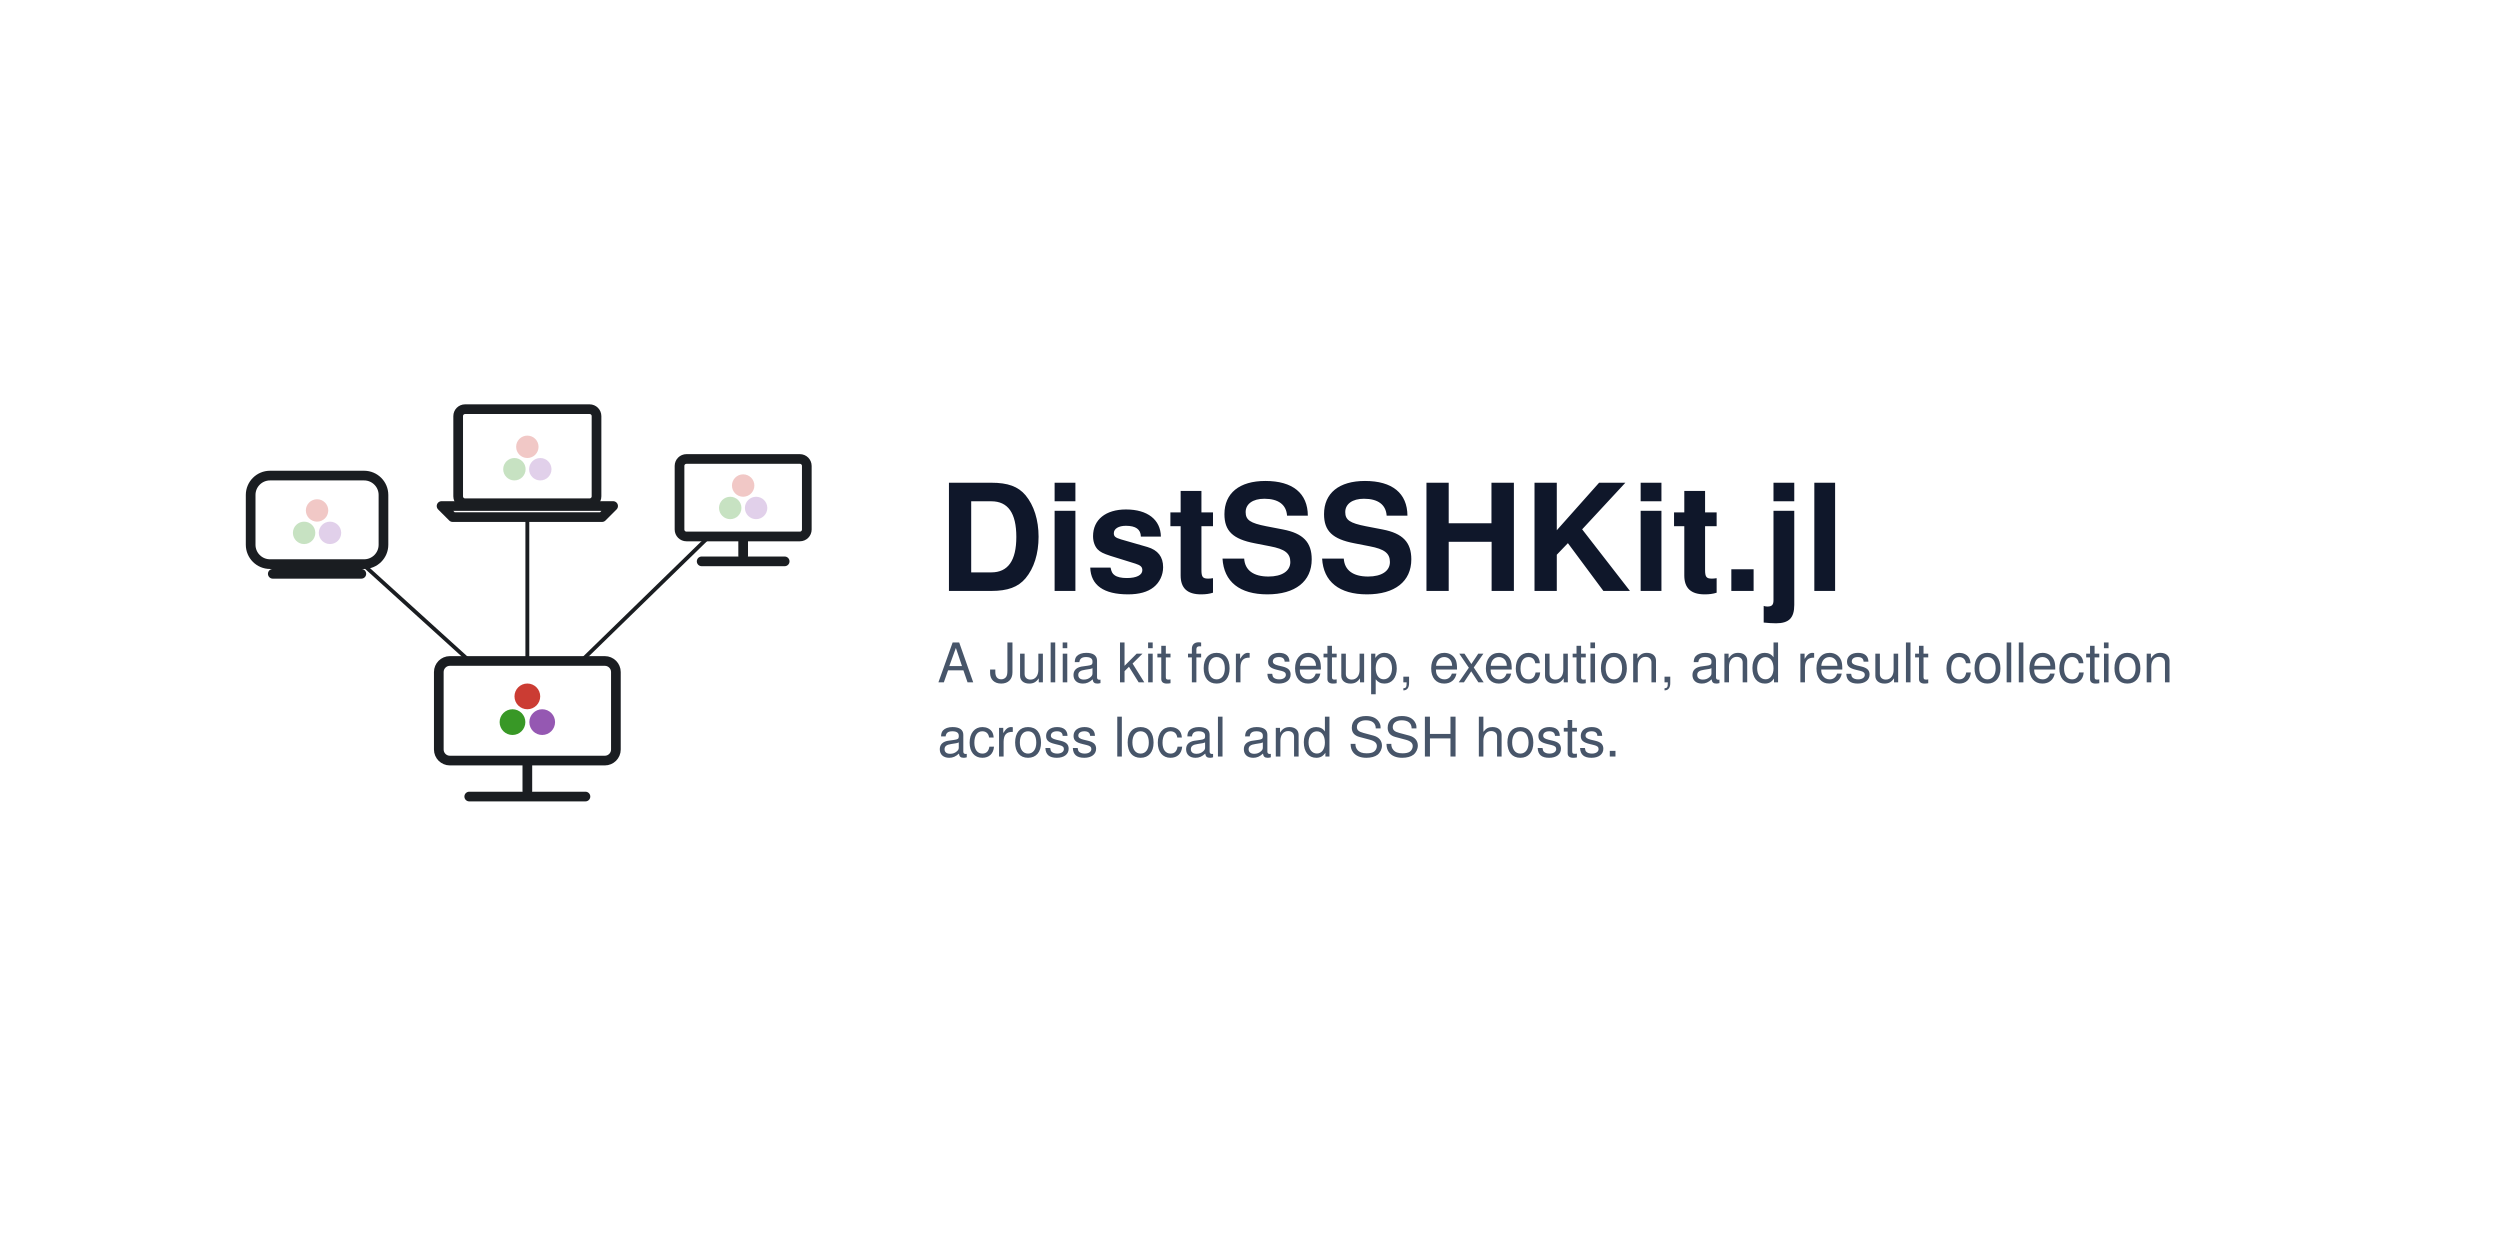
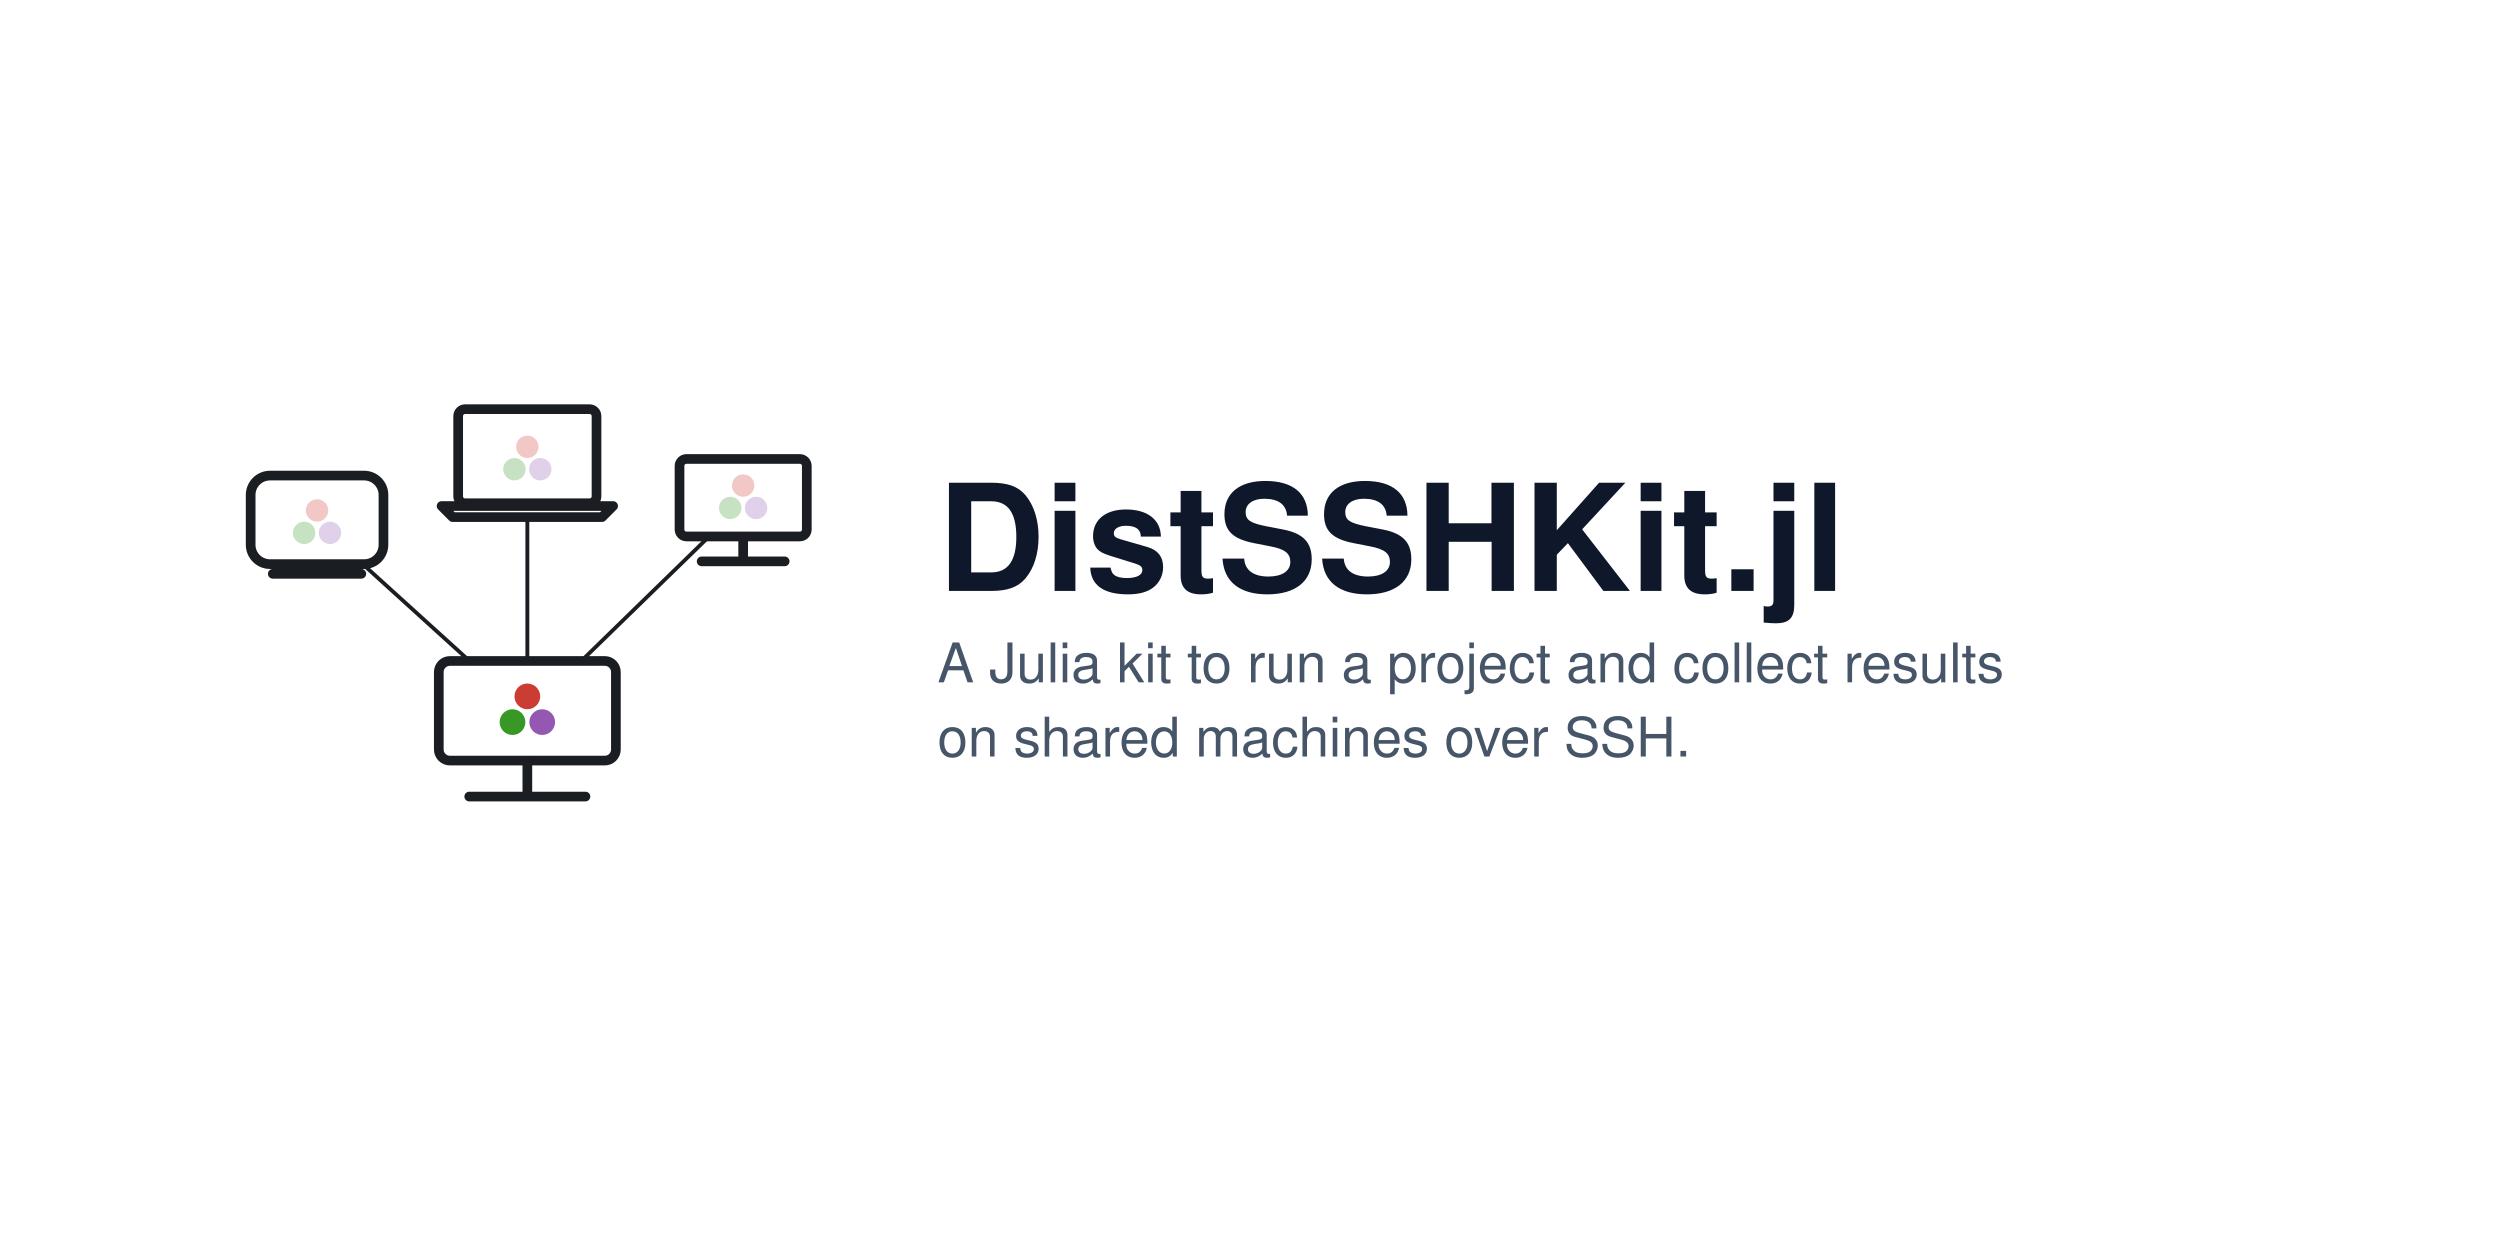
<svg xmlns="http://www.w3.org/2000/svg" width="1280" height="640" viewBox="0 0 1280 640">
  <rect width="1280" height="640" fill="#ffffff" />
  <svg x="100" y="150" width="340" height="340" viewBox="0 26 240 240">
    <defs>
      <filter id="dot-glow" x="-100%" y="-100%" width="300%" height="300%">
        <feGaussianBlur in="SourceGraphic" stdDeviation="1.6" result="b" />
        <feMerge>
          <feMergeNode in="b" />
          <feMergeNode in="SourceGraphic" />
        </feMerge>
      </filter>
      <style>
      .stroke {
        fill: none;
        stroke: #1a1d21;
        stroke-width: 3.5;
        stroke-linecap: round;
        stroke-linejoin: round;
      }
      .link {
        stroke: #1a1d21;
        stroke-width: 1.4;
        stroke-linecap: round;
        fill: none;
      }
      .pkt { filter: url(#dot-glow); }
      .pkt-data {
        fill: #1a1d21;
        /* no glow — quieter than outbound Julia packets */
      }
      .attach { fill: none; stroke: none; }
      @media (prefers-reduced-motion: reduce) {
        .pkt, .pkt-data { display: none; }
      }
    </style>
      <g id="laptop-body">
        <rect class="stroke" x="-25" y="-22" width="50" height="34" rx="2.5" />
        <path class="stroke" d="M-31,13 L31,13 L27,17 L-27,17 Z" />
        <circle class="attach" id="attach-laptop" cx="0" cy="-3" r="0" />
      </g>
      <g id="minibox-body">
        <rect class="stroke" x="-24" y="-16" width="48" height="32" rx="7" />
        <line class="stroke" x1="-16" y1="19.5" x2="16" y2="19.5" />
        <circle class="attach" id="attach-minibox" cx="0" cy="2" r="0" />
      </g>
      <g id="desktop-body">
        <rect class="stroke" x="-23" y="-22" width="46" height="28" rx="2.5" />
        <line class="stroke" x1="0" y1="7" x2="0" y2="13" />
        <line class="stroke" x1="-15" y1="15" x2="15" y2="15" />
        <circle class="attach" id="attach-desktop" cx="0" cy="-7" r="0" />
      </g>
      <g id="master-body">
        <rect class="stroke" x="-32" y="-25" width="64" height="36" rx="4" />
        <line class="stroke" x1="0" y1="12" x2="0" y2="22" />
        <line class="stroke" x1="-21" y1="24" x2="21" y2="24" />
        <circle class="attach" id="attach-master-l" cx="0" cy="-6" r="0" />
        <circle class="attach" id="attach-master-c" cx="0" cy="-6" r="0" />
        <circle class="attach" id="attach-master-r" cx="0" cy="-6" r="0" />
      </g>
      <g id="juliadot">
        <circle cx="0" cy="-5.4" r="4.05" fill="#cb3c33" />
        <circle cx="-4.677" cy="2.7" r="4.05" fill="#389826" />
        <circle cx="4.677" cy="2.7" r="4.05" fill="#9558b2" />
      </g>
      <g id="juliadot-lg">
        <circle cx="0" cy="-6.2" r="4.65" fill="#cb3c33" />
        <circle cx="-5.369" cy="3.1" r="4.65" fill="#389826" />
        <circle cx="5.369" cy="3.1" r="4.65" fill="#9558b2" />
      </g>
      <g id="remote-dots">
        <circle cx="0" cy="-5.4" r="4.05" fill="#cb3c33" fill-opacity="0.28">
          <animate attributeName="fill-opacity" begin="2.9s" dur="0.4s" values="0.28;1" fill="freeze" calcMode="spline" keySplines="0.4 0 0.2 1" />
        </circle>
        <circle cx="-4.677" cy="2.7" r="4.05" fill="#389826" fill-opacity="0.28">
          <animate attributeName="fill-opacity" begin="3.6s" dur="0.4s" values="0.28;1" fill="freeze" calcMode="spline" keySplines="0.4 0 0.2 1" />
        </circle>
        <circle cx="4.677" cy="2.7" r="4.05" fill="#9558b2" fill-opacity="0.28">
          <animate attributeName="fill-opacity" begin="4.3s" dur="0.4s" values="0.28;1" fill="freeze" calcMode="spline" keySplines="0.4 0 0.2 1" />
        </circle>
      </g>
      <g id="master-dots">
        <circle cx="0" cy="-6.2" r="4.65" fill="#cb3c33" opacity="1">
          <animate attributeName="opacity" begin="7.2s" dur="0.55s" values="1;0.15;1;0.3;1" keyTimes="0;0.22;0.45;0.7;1" calcMode="spline" keySplines="0.3 0 0.2 1; 0.3 0 0.2 1; 0.3 0 0.2 1; 0.3 0 0.2 1" fill="freeze" />
          <animate attributeName="r" begin="7.2s" dur="0.55s" values="4.65;5.65;4.65;5.25;4.65" keyTimes="0;0.22;0.45;0.7;1" calcMode="spline" keySplines="0.3 0 0.2 1; 0.3 0 0.2 1; 0.3 0 0.2 1; 0.3 0 0.2 1" fill="freeze" />
        </circle>
        <circle cx="-5.369" cy="3.1" r="4.65" fill="#389826" opacity="1">
          <animate attributeName="opacity" begin="7.2s" dur="0.55s" values="1;0.15;1;0.3;1" keyTimes="0;0.22;0.45;0.7;1" calcMode="spline" keySplines="0.3 0 0.2 1; 0.3 0 0.2 1; 0.3 0 0.2 1; 0.3 0 0.2 1" fill="freeze" />
          <animate attributeName="r" begin="7.2s" dur="0.55s" values="4.65;5.65;4.65;5.25;4.65" keyTimes="0;0.22;0.45;0.7;1" calcMode="spline" keySplines="0.3 0 0.2 1; 0.3 0 0.2 1; 0.3 0 0.2 1; 0.3 0 0.2 1" fill="freeze" />
        </circle>
        <circle cx="5.369" cy="3.1" r="4.65" fill="#9558b2" opacity="1">
          <animate attributeName="opacity" begin="7.2s" dur="0.55s" values="1;0.15;1;0.3;1" keyTimes="0;0.22;0.45;0.7;1" calcMode="spline" keySplines="0.3 0 0.2 1; 0.3 0 0.2 1; 0.3 0 0.2 1; 0.3 0 0.2 1" fill="freeze" />
          <animate attributeName="r" begin="7.2s" dur="0.55s" values="4.65;5.65;4.65;5.25;4.65" keyTimes="0;0.22;0.45;0.7;1" calcMode="spline" keySplines="0.3 0 0.2 1; 0.3 0 0.2 1; 0.3 0 0.2 1; 0.3 0 0.2 1" fill="freeze" />
        </circle>
      </g>
    </defs>
    <g id="hub" transform="translate(120, 178)">
      <path id="link-l" fill="none" stroke="none" d="M0,0 L-76,-69">
        <animate attributeName="d" fill="freeze" calcMode="spline" begin="0s" dur="12s" keyTimes="0;0.08;0.16;0.24;0.32;0.4;0.48;0.56;0.64;0.72;0.8;0.88;1" keySplines="0.45 0 0.55 1; 0.45 0 0.55 1; 0.45 0 0.55 1; 0.45 0 0.55 1; 0.45 0 0.55 1; 0.45 0 0.55 1; 0.45 0 0.55 1; 0.45 0 0.55 1; 0.45 0 0.55 1; 0.45 0 0.55 1; 0.45 0 0.55 1; 0.45 0 0.55 1" values="M0,0 L-76,-69;M0,0 L-76,-76;M0,0 L-76,-69;M0,0 L-76,-75;M0,0 L-76,-69;M0,0 L-76,-74;M0,0 L-76,-69;M0,0 L-76,-72.5;M0,0 L-76,-69;M0,0 L-76,-71;M0,0 L-76,-69;M0,0 L-76,-69.8;M0,0 L-76,-69" />
      </path>
      <path id="link-t" fill="none" stroke="none" d="M0,0 L0,-92">
        <animate attributeName="d" fill="freeze" calcMode="spline" begin="0.25s" dur="12s" keyTimes="0;0.08;0.16;0.24;0.32;0.4;0.48;0.56;0.64;0.72;0.8;0.88;1" keySplines="0.45 0 0.55 1; 0.45 0 0.55 1; 0.45 0 0.55 1; 0.45 0 0.55 1; 0.45 0 0.55 1; 0.45 0 0.55 1; 0.45 0 0.55 1; 0.45 0 0.55 1; 0.45 0 0.55 1; 0.45 0 0.55 1; 0.45 0 0.55 1; 0.45 0 0.55 1" values="M0,0 L0,-92;M0,0 L0,-99;M0,0 L0,-92;M0,0 L0,-98;M0,0 L0,-92;M0,0 L0,-97;M0,0 L0,-92;M0,0 L0,-95.5;M0,0 L0,-92;M0,0 L0,-94;M0,0 L0,-92;M0,0 L0,-92.8;M0,0 L0,-92" />
      </path>
      <path id="link-r" fill="none" stroke="none" d="M0,0 L78,-76">
        <animate attributeName="d" fill="freeze" calcMode="spline" begin="0.5s" dur="12s" keyTimes="0;0.08;0.16;0.24;0.32;0.4;0.48;0.56;0.64;0.72;0.8;0.88;1" keySplines="0.45 0 0.55 1; 0.45 0 0.55 1; 0.45 0 0.55 1; 0.45 0 0.55 1; 0.45 0 0.55 1; 0.45 0 0.55 1; 0.45 0 0.55 1; 0.45 0 0.55 1; 0.45 0 0.55 1; 0.45 0 0.55 1; 0.45 0 0.55 1; 0.45 0 0.55 1" values="M0,0 L78,-76;M0,0 L78,-83;M0,0 L78,-76;M0,0 L78,-82;M0,0 L78,-76;M0,0 L78,-81;M0,0 L78,-76;M0,0 L78,-79.5;M0,0 L78,-76;M0,0 L78,-78;M0,0 L78,-76;M0,0 L78,-76.8;M0,0 L78,-76" />
      </path>
      <circle class="pkt" r="3.5" fill="#cb3c33" opacity="0">
        <animate attributeName="opacity" begin="2.4s" dur="0.5s" values="0;1;1;0" keyTimes="0;0.12;0.88;1" fill="freeze" />
        <animateMotion begin="2.4s" dur="0.5s" fill="freeze" keyPoints="0.20;0.78" keyTimes="0;1" calcMode="linear">
          <mpath href="#link-l" />
        </animateMotion>
      </circle>
      <circle class="pkt" r="3.5" fill="#389826" opacity="0">
        <animate attributeName="opacity" begin="3.1s" dur="0.5s" values="0;1;1;0" keyTimes="0;0.12;0.88;1" fill="freeze" />
        <animateMotion begin="3.1s" dur="0.5s" fill="freeze" keyPoints="0.20;0.78" keyTimes="0;1" calcMode="linear">
          <mpath href="#link-l" />
        </animateMotion>
      </circle>
      <circle class="pkt" r="3.5" fill="#9558b2" opacity="0">
        <animate attributeName="opacity" begin="3.8s" dur="0.5s" values="0;1;1;0" keyTimes="0;0.12;0.88;1" fill="freeze" />
        <animateMotion begin="3.8s" dur="0.5s" fill="freeze" keyPoints="0.20;0.78" keyTimes="0;1" calcMode="linear">
          <mpath href="#link-l" />
        </animateMotion>
      </circle>
      <circle class="pkt" r="3.5" fill="#cb3c33" opacity="0">
        <animate attributeName="opacity" begin="2.4s" dur="0.5s" values="0;1;1;0" keyTimes="0;0.12;0.88;1" fill="freeze" />
        <animateMotion begin="2.4s" dur="0.5s" fill="freeze" keyPoints="0.20;0.78" keyTimes="0;1" calcMode="linear">
          <mpath href="#link-t" />
        </animateMotion>
      </circle>
      <circle class="pkt" r="3.5" fill="#389826" opacity="0">
        <animate attributeName="opacity" begin="3.1s" dur="0.5s" values="0;1;1;0" keyTimes="0;0.12;0.88;1" fill="freeze" />
        <animateMotion begin="3.1s" dur="0.5s" fill="freeze" keyPoints="0.20;0.78" keyTimes="0;1" calcMode="linear">
          <mpath href="#link-t" />
        </animateMotion>
      </circle>
      <circle class="pkt" r="3.5" fill="#9558b2" opacity="0">
        <animate attributeName="opacity" begin="3.8s" dur="0.5s" values="0;1;1;0" keyTimes="0;0.12;0.88;1" fill="freeze" />
        <animateMotion begin="3.8s" dur="0.5s" fill="freeze" keyPoints="0.20;0.78" keyTimes="0;1" calcMode="linear">
          <mpath href="#link-t" />
        </animateMotion>
      </circle>
      <circle class="pkt" r="3.5" fill="#cb3c33" opacity="0">
        <animate attributeName="opacity" begin="2.4s" dur="0.5s" values="0;1;1;0" keyTimes="0;0.12;0.88;1" fill="freeze" />
        <animateMotion begin="2.4s" dur="0.5s" fill="freeze" keyPoints="0.20;0.78" keyTimes="0;1" calcMode="linear">
          <mpath href="#link-r" />
        </animateMotion>
      </circle>
      <circle class="pkt" r="3.5" fill="#389826" opacity="0">
        <animate attributeName="opacity" begin="3.1s" dur="0.5s" values="0;1;1;0" keyTimes="0;0.12;0.88;1" fill="freeze" />
        <animateMotion begin="3.1s" dur="0.5s" fill="freeze" keyPoints="0.20;0.78" keyTimes="0;1" calcMode="linear">
          <mpath href="#link-r" />
        </animateMotion>
      </circle>
      <circle class="pkt" r="3.5" fill="#9558b2" opacity="0">
        <animate attributeName="opacity" begin="3.8s" dur="0.5s" values="0;1;1;0" keyTimes="0;0.12;0.88;1" fill="freeze" />
        <animateMotion begin="3.8s" dur="0.5s" fill="freeze" keyPoints="0.20;0.78" keyTimes="0;1" calcMode="linear">
          <mpath href="#link-r" />
        </animateMotion>
      </circle>
      <circle class="pkt-data" r="2.2" opacity="0">
        <animate attributeName="opacity" begin="6.6s" dur="0.5s" values="0;0.45;0.45;0" keyTimes="0;0.12;0.88;1" fill="freeze" />
        <animateMotion begin="6.6s" dur="0.5s" fill="freeze" keyPoints="0.78;0.20" keyTimes="0;1" calcMode="linear">
          <mpath href="#link-l" />
        </animateMotion>
      </circle>
      <circle class="pkt-data" r="2.2" opacity="0">
        <animate attributeName="opacity" begin="6.6s" dur="0.5s" values="0;0.45;0.45;0" keyTimes="0;0.12;0.88;1" fill="freeze" />
        <animateMotion begin="6.6s" dur="0.5s" fill="freeze" keyPoints="0.78;0.20" keyTimes="0;1" calcMode="linear">
          <mpath href="#link-t" />
        </animateMotion>
      </circle>
      <circle class="pkt-data" r="2.2" opacity="0">
        <animate attributeName="opacity" begin="6.6s" dur="0.5s" values="0;0.45;0.45;0" keyTimes="0;0.12;0.88;1" fill="freeze" />
        <animateMotion begin="6.6s" dur="0.5s" fill="freeze" keyPoints="0.78;0.20" keyTimes="0;1" calcMode="linear">
          <mpath href="#link-r" />
        </animateMotion>
      </circle>
    </g>
    <g transform="translate(44, 108)">
      <g>
        <animateTransform attributeName="transform" type="translate" values="0 0;0 -7;0 0;0 -6;0 0;0 -5;0 0;0 -3.5;0 0;0 -2;0 0;0 -0.8;0 0" keyTimes="0;0.08;0.16;0.24;0.32;0.4;0.48;0.56;0.64;0.72;0.8;0.88;1" calcMode="spline" keySplines="0.45 0 0.55 1; 0.45 0 0.55 1; 0.45 0 0.55 1; 0.45 0 0.55 1; 0.45 0 0.55 1; 0.45 0 0.55 1; 0.45 0 0.55 1; 0.45 0 0.55 1; 0.45 0 0.55 1; 0.45 0 0.55 1; 0.45 0 0.55 1; 0.45 0 0.55 1" dur="12s" begin="0s" fill="freeze" />
        <use href="#minibox-body" />
        <line class="link" x1="16.5" y1="16" x2="55.1" y2="51">
          <animate attributeName="y2" fill="freeze" calcMode="spline" begin="0s" dur="12s" keyTimes="0;0.08;0.16;0.24;0.32;0.4;0.48;0.56;0.64;0.72;0.8;0.88;1" keySplines="0.45 0 0.55 1; 0.45 0 0.55 1; 0.45 0 0.55 1; 0.45 0 0.55 1; 0.45 0 0.55 1; 0.45 0 0.55 1; 0.45 0 0.55 1; 0.45 0 0.55 1; 0.45 0 0.55 1; 0.45 0 0.55 1; 0.45 0 0.55 1; 0.45 0 0.55 1" values="51;58;51;57;51;56;51;54.5;51;53;51;51.8;51" />
        </line>
        <g transform="translate(0, 2)">
          <g>
            <animateTransform attributeName="transform" type="rotate" values="0 0 0;360 0 0;720 0 0;1080 0 0" keyTimes="0;0.33;0.66;1" calcMode="spline" keySplines="0.2 0.05 0.25 1; 0.2 0.05 0.25 1; 0.2 0.05 0.25 1" begin="4.7s" dur="1.8s" fill="freeze" />
            <use href="#remote-dots" />
          </g>
        </g>
      </g>
    </g>
    <g transform="translate(120, 90)">
      <g>
        <animateTransform attributeName="transform" type="translate" values="0 0;0 -7;0 0;0 -6;0 0;0 -5;0 0;0 -3.5;0 0;0 -2;0 0;0 -0.8;0 0" keyTimes="0;0.08;0.16;0.24;0.32;0.4;0.48;0.56;0.64;0.72;0.8;0.88;1" calcMode="spline" keySplines="0.45 0 0.55 1; 0.45 0 0.55 1; 0.45 0 0.55 1; 0.45 0 0.55 1; 0.45 0 0.55 1; 0.45 0 0.55 1; 0.45 0 0.55 1; 0.45 0 0.55 1; 0.45 0 0.55 1; 0.45 0 0.55 1; 0.45 0 0.55 1; 0.45 0 0.55 1" dur="12s" begin="0.25s" fill="freeze" />
        <use href="#laptop-body" />
        <line class="link" x1="0" y1="17" x2="0" y2="69">
          <animate attributeName="y2" fill="freeze" calcMode="spline" begin="0.25s" dur="12s" keyTimes="0;0.08;0.16;0.24;0.32;0.4;0.48;0.56;0.64;0.72;0.8;0.88;1" keySplines="0.45 0 0.55 1; 0.45 0 0.55 1; 0.45 0 0.55 1; 0.45 0 0.55 1; 0.45 0 0.55 1; 0.45 0 0.55 1; 0.45 0 0.55 1; 0.45 0 0.55 1; 0.45 0 0.55 1; 0.45 0 0.55 1; 0.45 0 0.55 1; 0.45 0 0.55 1" values="69;76;69;75;69;74;69;72.5;69;71;69;69.8;69" />
        </line>
        <g transform="translate(0, -3)">
          <g>
            <animateTransform attributeName="transform" type="rotate" values="0 0 0;360 0 0;720 0 0;1080 0 0" keyTimes="0;0.33;0.66;1" calcMode="spline" keySplines="0.2 0.05 0.25 1; 0.2 0.05 0.25 1; 0.2 0.05 0.25 1" begin="4.7s" dur="1.8s" fill="freeze" />
            <use href="#remote-dots" />
          </g>
        </g>
      </g>
    </g>
    <g transform="translate(198, 108)">
      <g>
        <animateTransform attributeName="transform" type="translate" values="0 0;0 -7;0 0;0 -6;0 0;0 -5;0 0;0 -3.5;0 0;0 -2;0 0;0 -0.8;0 0" keyTimes="0;0.08;0.16;0.24;0.32;0.4;0.48;0.56;0.64;0.72;0.8;0.88;1" calcMode="spline" keySplines="0.45 0 0.55 1; 0.45 0 0.55 1; 0.45 0 0.55 1; 0.45 0 0.55 1; 0.45 0 0.55 1; 0.45 0 0.55 1; 0.45 0 0.55 1; 0.45 0 0.55 1; 0.45 0 0.55 1; 0.45 0 0.55 1; 0.45 0 0.55 1; 0.45 0 0.55 1" dur="12s" begin="0.5s" fill="freeze" />
        <use href="#desktop-body" />
        <line class="link" x1="-12.3" y1="6" x2="-58.5" y2="51">
          <animate attributeName="y2" fill="freeze" calcMode="spline" begin="0.5s" dur="12s" keyTimes="0;0.08;0.16;0.24;0.32;0.4;0.48;0.56;0.64;0.72;0.8;0.88;1" keySplines="0.45 0 0.55 1; 0.45 0 0.55 1; 0.45 0 0.55 1; 0.45 0 0.55 1; 0.45 0 0.55 1; 0.45 0 0.55 1; 0.45 0 0.55 1; 0.45 0 0.55 1; 0.45 0 0.55 1; 0.45 0 0.55 1; 0.45 0 0.55 1; 0.45 0 0.55 1" values="51;58;51;57;51;56;51;54.5;51;53;51;51.8;51" />
        </line>
        <g transform="translate(0, -7)">
          <g>
            <animateTransform attributeName="transform" type="rotate" values="0 0 0;360 0 0;720 0 0;1080 0 0" keyTimes="0;0.33;0.66;1" calcMode="spline" keySplines="0.2 0.05 0.25 1; 0.2 0.05 0.25 1; 0.2 0.05 0.25 1" begin="4.7s" dur="1.8s" fill="freeze" />
            <use href="#remote-dots" />
          </g>
        </g>
      </g>
    </g>
    <g transform="translate(120, 184)">
      <use href="#master-body" />
      <g transform="translate(0, -6)">
        <g>
          <animateTransform attributeName="transform" type="rotate" values="0 0 0;360 0 0;720 0 0;1080 0 0" keyTimes="0;0.33;0.66;1" calcMode="spline" keySplines="0.2 0.05 0.25 1; 0.2 0.05 0.25 1; 0.2 0.05 0.25 1" begin="2.4s" dur="2.1s" fill="freeze" />
          <g>
            <animateTransform attributeName="transform" type="rotate" values="0 0 0;360 0 0;720 0 0;1080 0 0" keyTimes="0;0.33;0.66;1" calcMode="spline" keySplines="0.2 0.05 0.25 1; 0.2 0.05 0.25 1; 0.2 0.05 0.25 1" begin="4.7s" dur="1.8s" fill="freeze" />
            <use href="#master-dots" />
          </g>
        </g>
      </g>
    </g>
  </svg>
  <text x="480" y="276" dominant-baseline="middle" fill="#0f172a" font-family="'Helvetica Neue', Helvetica, Arial, sans-serif" font-size="76" font-weight="800">DistSSHKit.jl</text>
-   <text x="480" y="340" dominant-baseline="middle" fill="#475569" font-family="'Helvetica Neue', Helvetica, Arial, sans-serif" font-size="28" font-weight="500">A Julia kit for setup, execution, and result collection</text>
-   <text x="480" y="378" dominant-baseline="middle" fill="#475569" font-family="'Helvetica Neue', Helvetica, Arial, sans-serif" font-size="28" font-weight="500">across local and SSH hosts.</text>
+   <text x="480" y="340" dominant-baseline="middle" fill="#475569" font-family="'Helvetica Neue', Helvetica, Arial, sans-serif" font-size="28" font-weight="500">A Julia kit to run a project and collect results</text>
+   <text x="480" y="378" dominant-baseline="middle" fill="#475569" font-family="'Helvetica Neue', Helvetica, Arial, sans-serif" font-size="28" font-weight="500">on shared machines over SSH.</text>
</svg>
